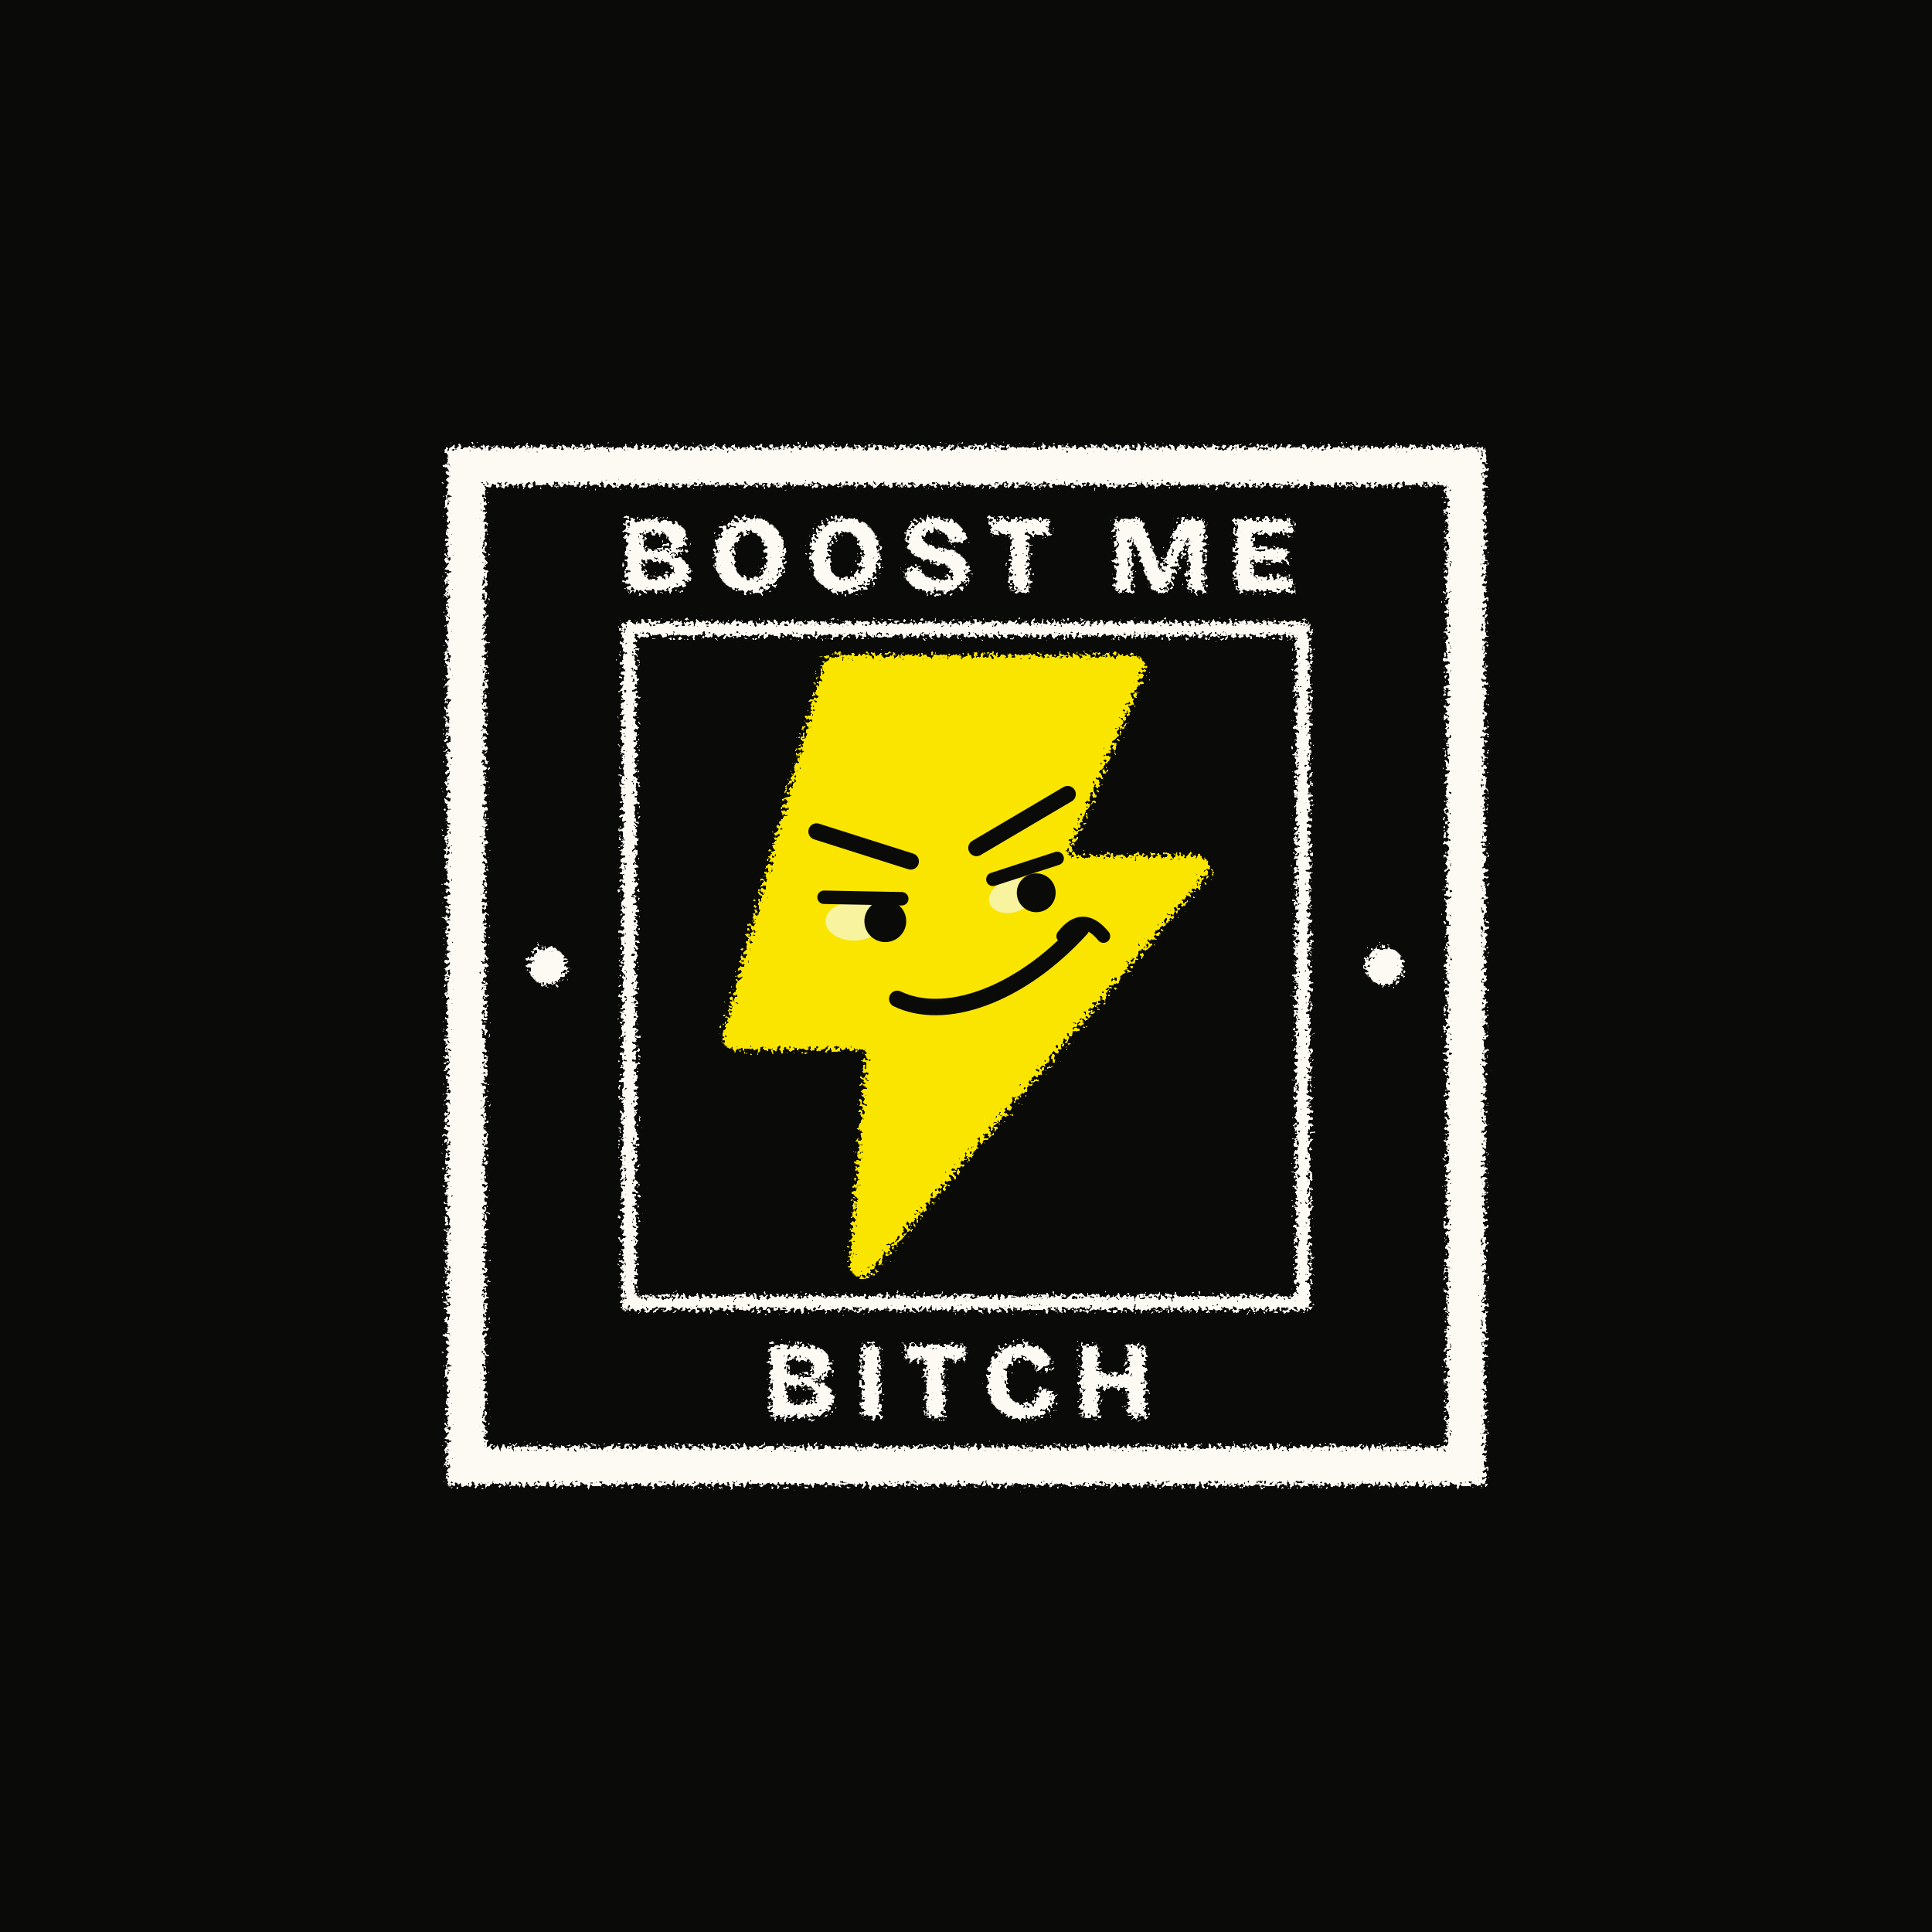
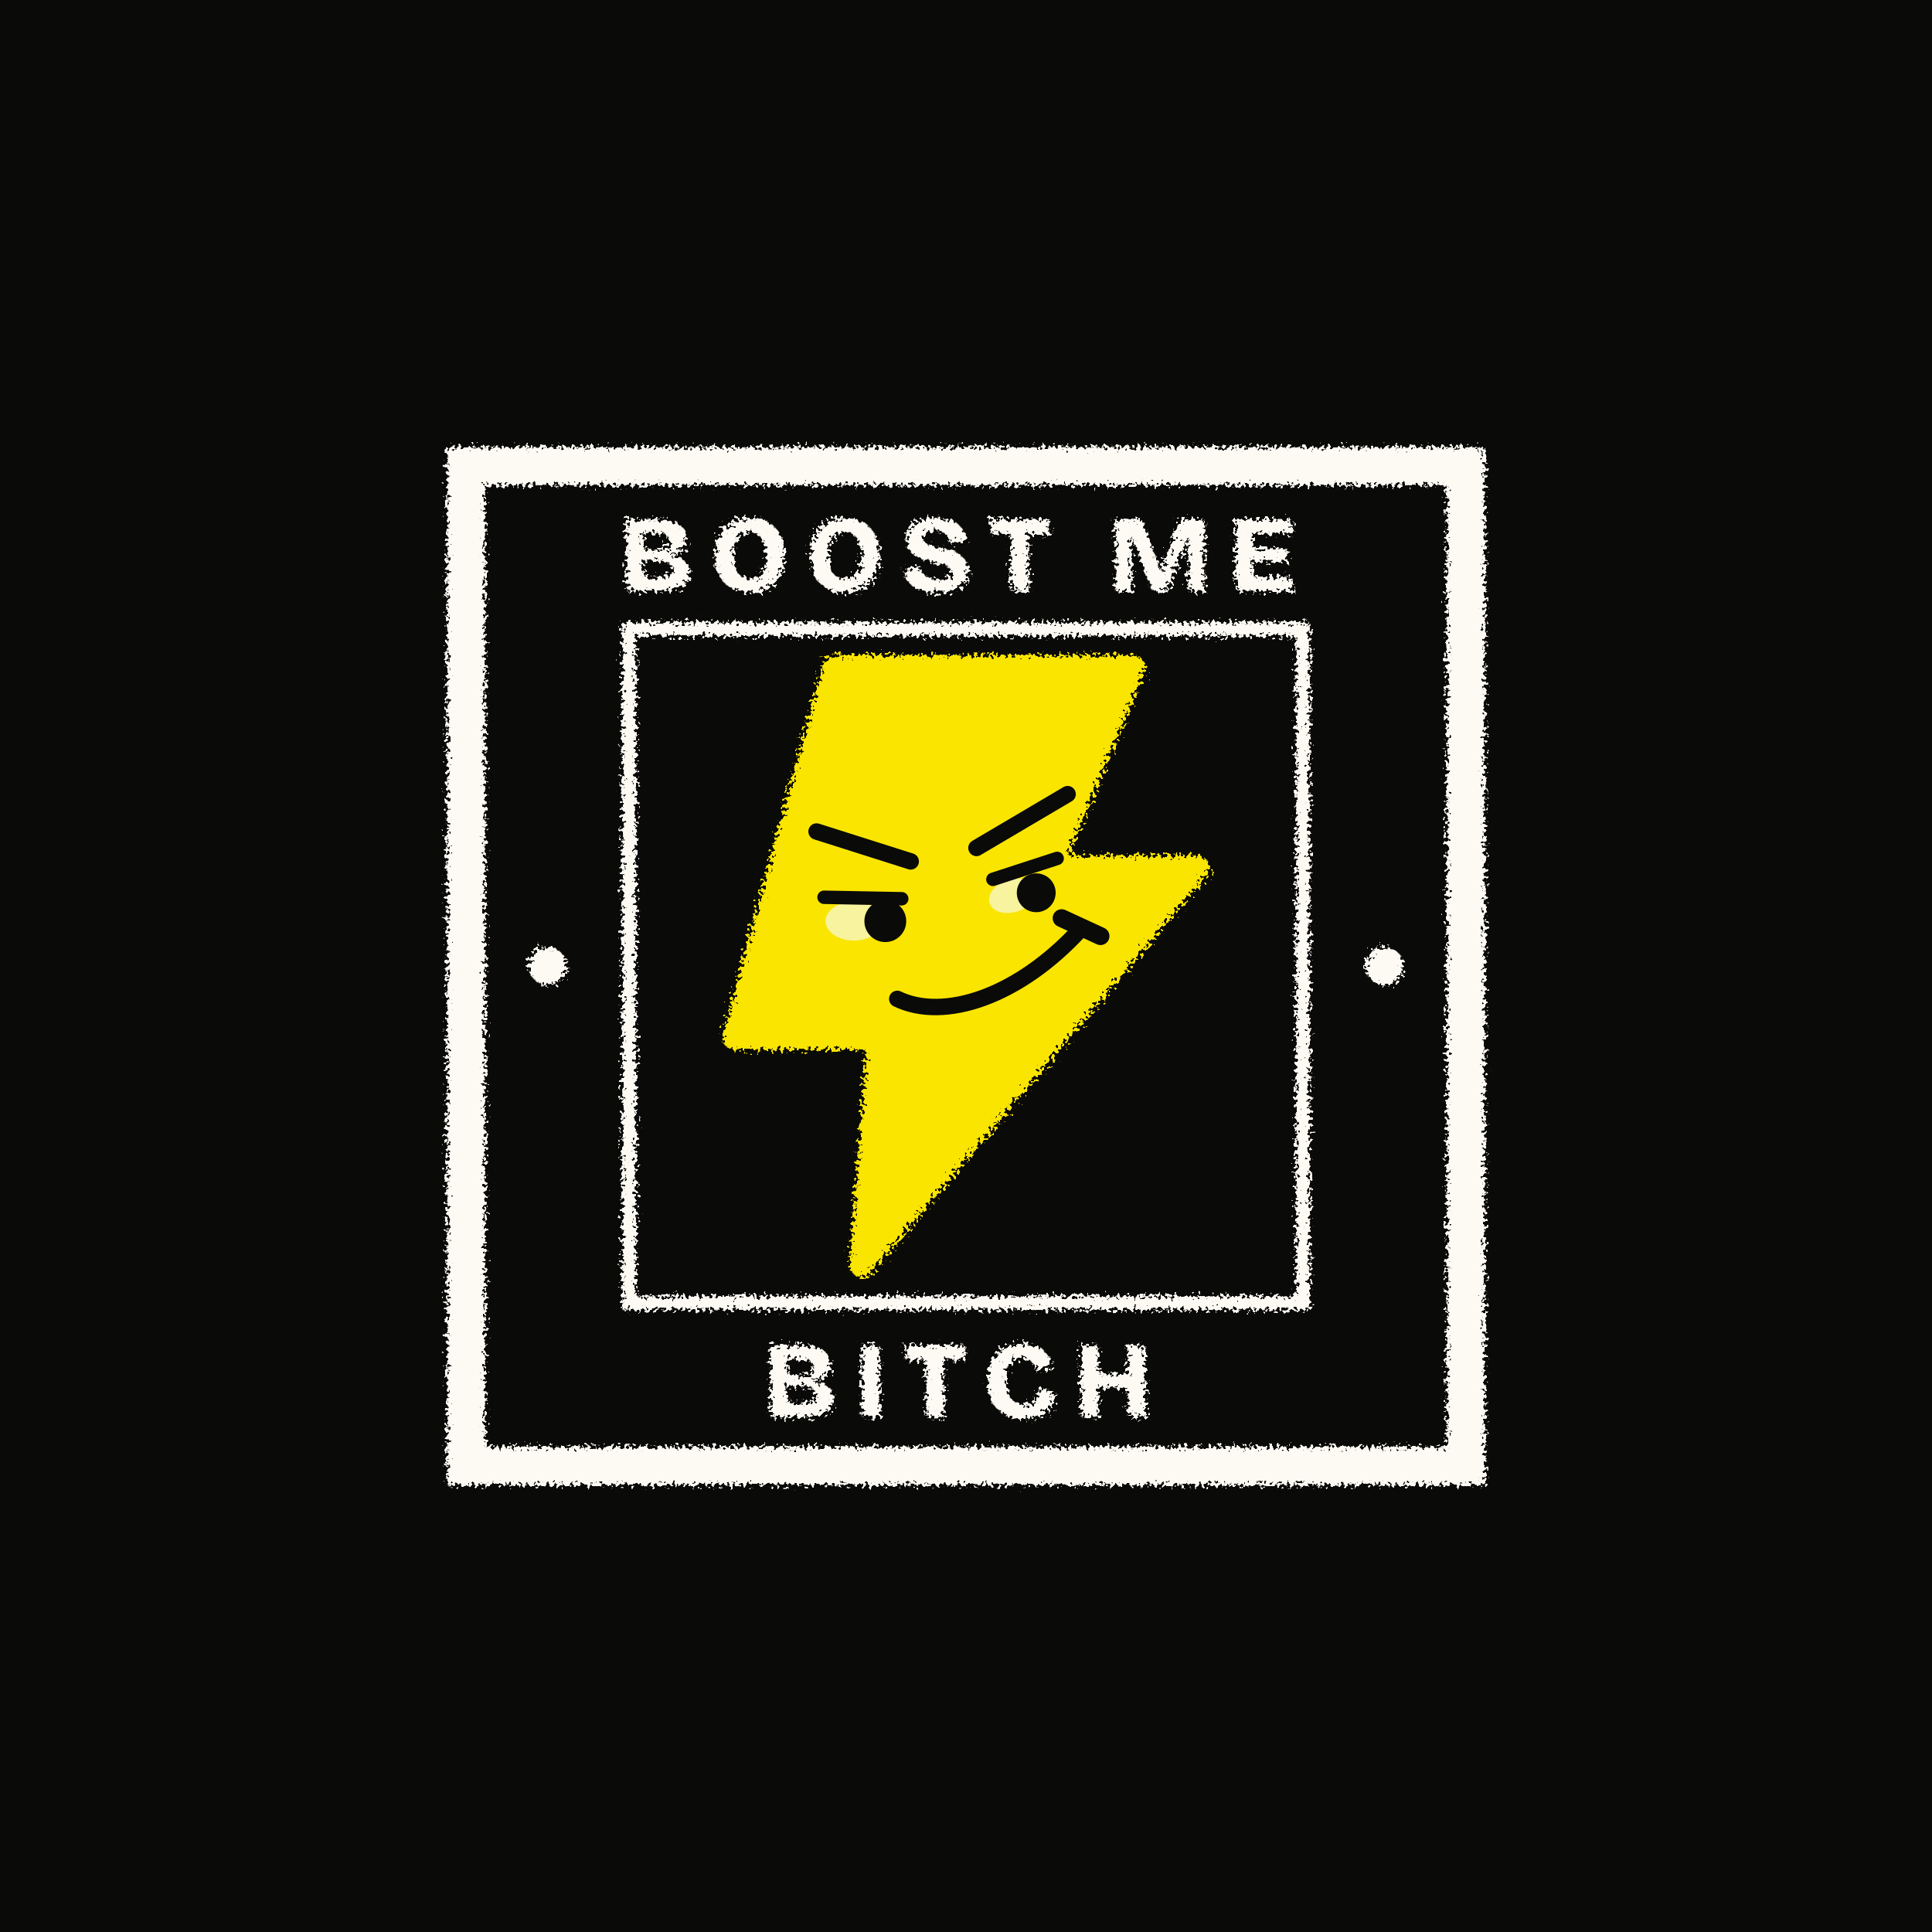
<svg xmlns="http://www.w3.org/2000/svg" viewBox="0 0 512 512" role="img" aria-label="Boost Me Bitch">
  <rect width="512" height="512" fill="#0a0a08" />
  <defs>
    <filter id="r" x="-10%" y="-10%" width="120%" height="120%">
      <feTurbulence type="fractalNoise" baseFrequency="0.8" numOctaves="2" seed="7" />
      <feDisplacementMap in="SourceGraphic" scale="6" />
    </filter>
  </defs>
  <g transform="translate(256 256) scale(0.72) translate(-256 -256)">
    <g filter="url(#r)">
      <rect x="72" y="72" width="368" height="368" fill="none" stroke="#fdfaf3" stroke-width="14" />
      <rect x="132" y="132" width="248" height="248" fill="none" stroke="#fdfaf3" stroke-width="5" />
      <path d="M130.98 118.0V91.6H142.38Q144.86 91.6 146.84 92.02Q148.82 92.44 150.22 93.3Q151.62 94.16 152.36 95.5Q153.1 96.84 153.1 98.68Q153.1 100.24 152.44 101.4Q151.78 102.56 150.38 103.28Q148.98 104.0 146.66 104.24V104.92Q150.5 105.16 152.34 106.76Q154.18 108.36 154.18 111.08Q154.18 113.4 152.94 114.92Q151.7 116.44 149.3 117.22Q146.9 118.0 143.38 118.0ZM137.14 112.88H143.14Q145.58 112.88 146.74 112.18Q147.9 111.48 147.9 109.96Q147.9 108.28 146.5 107.44Q145.1 106.6 142.22 106.6H137.14ZM137.14 102.68H141.34Q144.18 102.68 145.5 101.9Q146.82 101.12 146.82 99.56Q146.82 98.04 145.6 97.34Q144.38 96.64 141.9 96.64H137.14ZM176.3 118.56Q173.42 118.56 171.1 117.68Q168.78 116.8 167.12 115.08Q165.46 113.36 164.58 110.82Q163.7 108.28 163.7 104.92Q163.7 100.2 165.36 97.14Q167.02 94.08 169.94 92.56Q172.86 91.04 176.54 91.04Q179.38 91.04 181.7 91.92Q184.02 92.8 185.68 94.52Q187.34 96.24 188.24 98.82Q189.14 101.4 189.14 104.76Q189.14 108.24 188.2 110.82Q187.26 113.4 185.56 115.12Q183.86 116.84 181.5 117.7Q179.14 118.56 176.3 118.56ZM176.5 113.52Q178.46 113.52 179.8 112.54Q181.14 111.56 181.84 109.7Q182.54 107.84 182.54 105.16Q182.54 102.32 181.82 100.34Q181.1 98.36 179.72 97.34Q178.34 96.32 176.34 96.32Q174.42 96.32 173.08 97.3Q171.74 98.28 171.02 100.18Q170.3 102.08 170.3 104.84Q170.3 106.92 170.72 108.54Q171.14 110.16 171.9 111.26Q172.66 112.36 173.84 112.94Q175.02 113.52 176.5 113.52ZM211.3 118.56Q208.42 118.56 206.1 117.68Q203.78 116.8 202.12 115.08Q200.46 113.36 199.58 110.82Q198.7 108.28 198.7 104.92Q198.7 100.2 200.36 97.14Q202.02 94.08 204.94 92.56Q207.86 91.04 211.54 91.04Q214.38 91.04 216.7 91.92Q219.02 92.8 220.68 94.52Q222.34 96.24 223.24 98.82Q224.14 101.4 224.14 104.76Q224.14 108.24 223.2 110.82Q222.26 113.4 220.56 115.12Q218.86 116.84 216.5 117.7Q214.14 118.56 211.3 118.56ZM211.5 113.52Q213.46 113.52 214.8 112.54Q216.14 111.56 216.84 109.7Q217.54 107.84 217.54 105.16Q217.54 102.32 216.82 100.34Q216.1 98.36 214.72 97.34Q213.34 96.32 211.34 96.32Q209.42 96.32 208.08 97.3Q206.74 98.28 206.02 100.18Q205.3 102.08 205.3 104.84Q205.3 106.92 205.72 108.54Q206.14 110.16 206.9 111.26Q207.66 112.36 208.84 112.94Q210.02 113.52 211.5 113.52ZM245.14 118.56Q242.58 118.56 240.5 118.08Q238.42 117.6 236.9 116.62Q235.38 115.64 234.5 114.12Q233.62 112.6 233.46 110.6L239.1 108.72Q239.22 110.4 240.06 111.52Q240.9 112.64 242.32 113.18Q243.74 113.72 245.5 113.72Q247.18 113.72 248.32 113.3Q249.46 112.88 250.04 112.22Q250.62 111.56 250.62 110.8Q250.62 109.92 249.86 109.34Q249.1 108.76 247.78 108.34Q246.46 107.92 244.7 107.52Q242.7 107.04 240.78 106.48Q238.86 105.92 237.3 105.02Q235.74 104.12 234.84 102.7Q233.94 101.28 233.94 99.12Q233.94 96.68 235.18 94.88Q236.42 93.08 238.82 92.06Q241.22 91.04 244.74 91.04Q248.22 91.04 250.66 92.04Q253.1 93.04 254.42 94.82Q255.74 96.6 255.86 98.96L250.1 100.6Q250.1 99.44 249.72 98.56Q249.34 97.68 248.66 97.1Q247.98 96.52 246.98 96.22Q245.98 95.92 244.7 95.92Q243.18 95.92 242.12 96.28Q241.06 96.64 240.54 97.22Q240.02 97.8 240.02 98.56Q240.02 99.52 240.84 100.14Q241.66 100.76 243.08 101.18Q244.5 101.6 246.22 102.0Q247.94 102.36 249.78 102.9Q251.62 103.44 253.22 104.32Q254.82 105.2 255.8 106.7Q256.78 108.2 256.78 110.48Q256.78 112.92 255.48 114.74Q254.18 116.56 251.58 117.56Q248.98 118.56 245.14 118.56ZM272.54 118.0V96.96H264.86V91.6H286.78V96.96H279.02V118.0ZM311.06 118.0V91.6H320.7L327.58 110.6H327.78L334.5 91.6H343.7V118.0H337.62L337.98 98.16H337.54L329.9 118.0H324.62L317.14 98.16H316.7L317.06 118.0ZM355.26 118.0V91.6H376.1V96.76H361.74V102.36H374.18V107.04H361.74V112.8H376.22V118.0Z" fill="#fdfaf3" />
      <path d="M183.98 422.0V395.6H195.38Q197.86 395.6 199.84 396.02Q201.82 396.44 203.22 397.3Q204.62 398.16 205.36 399.5Q206.1 400.84 206.1 402.68Q206.1 404.24 205.44 405.4Q204.78 406.56 203.38 407.28Q201.98 408.0 199.66 408.24V408.92Q203.5 409.16 205.34 410.76Q207.18 412.36 207.18 415.08Q207.18 417.4 205.94 418.92Q204.7 420.44 202.3 421.22Q199.9 422.0 196.38 422.0ZM190.14 416.88H196.14Q198.58 416.88 199.74 416.18Q200.9 415.48 200.9 413.96Q200.9 412.28 199.5 411.44Q198.1 410.6 195.22 410.6H190.14ZM190.14 406.68H194.34Q197.18 406.68 198.5 405.9Q199.82 405.12 199.82 403.56Q199.82 402.04 198.6 401.34Q197.38 400.64 194.9 400.64H190.14ZM217.66 422.0V395.6H224.22V422.0ZM241.34 422.0V400.96H233.66V395.6H255.58V400.96H247.82V422.0ZM277.34 422.56Q274.22 422.56 271.74 421.72Q269.26 420.88 267.52 419.16Q265.78 417.44 264.88 414.94Q263.98 412.44 263.98 409.08Q263.98 405.64 264.9 403.04Q265.82 400.44 267.56 398.64Q269.3 396.84 271.66 395.94Q274.02 395.04 276.9 395.04Q279.18 395.04 281.08 395.6Q282.98 396.16 284.38 397.26Q285.78 398.36 286.56 399.9Q287.34 401.44 287.38 403.4L281.42 405.04Q281.42 403.4 280.72 402.36Q280.02 401.32 278.96 400.78Q277.9 400.24 276.66 400.24Q275.66 400.24 274.6 400.66Q273.54 401.08 272.66 402.06Q271.78 403.04 271.26 404.64Q270.74 406.24 270.74 408.64Q270.74 411.76 271.62 413.68Q272.5 415.6 274.06 416.5Q275.62 417.4 277.5 417.4Q279.58 417.4 280.72 416.5Q281.86 415.6 282.34 414.24Q282.82 412.88 282.86 411.48L288.46 412.36Q288.42 414.52 287.82 416.4Q287.22 418.28 285.92 419.66Q284.62 421.04 282.5 421.8Q280.38 422.56 277.34 422.56ZM315.54 422.0V411.28H304.78V422.0H298.34V395.6H304.78V406.08H315.54V395.6H321.98V422.0Z" fill="#fdfaf3" />
      <circle cx="102" cy="256" r="7" fill="#fdfaf3" />
      <circle cx="410" cy="256" r="7" fill="#fdfaf3" />
      <g transform="translate(256 256) scale(0.55) translate(-265 -259)">
        <path d="M177 59L377 59L321 193L420 193L195 459L207 307L110 307Z" fill="#fae500" stroke="#fae500" stroke-width="16" stroke-linejoin="round" />
      </g>
    </g>
    <g transform="translate(256 256) scale(0.55) translate(-265 -259)">
      <ellipse cx="190" cy="229" rx="19" ry="13" fill="#f7f39e" />
      <ellipse cx="296" cy="212" rx="16" ry="11" transform="rotate(-18 296 212)" fill="#f7f39e" />
      <circle cx="211" cy="229" r="14" fill="#0a0a08" />
      <circle cx="312" cy="210" r="13" fill="#0a0a08" />
      <path d="M170 213L222 214M283 201L326 187" stroke="#0a0a08" stroke-width="9" stroke-linecap="round" />
      <path d="M165 169L228 189M272 180L333 144" stroke="#0a0a08" stroke-width="11" stroke-linecap="round" />
      <path d="M219 281C250 296 300 280 342 234" fill="none" stroke="#0a0a08" stroke-width="11" stroke-linecap="round" />
-       <path d="M330 239Q343 222 357 239" fill="none" stroke="#0a0a08" stroke-width="9" stroke-linecap="round" />
+       <path d="M329 227L355 239" fill="none" stroke="#0a0a08" stroke-width="12" stroke-linecap="round" />
    </g>
  </g>
</svg>
